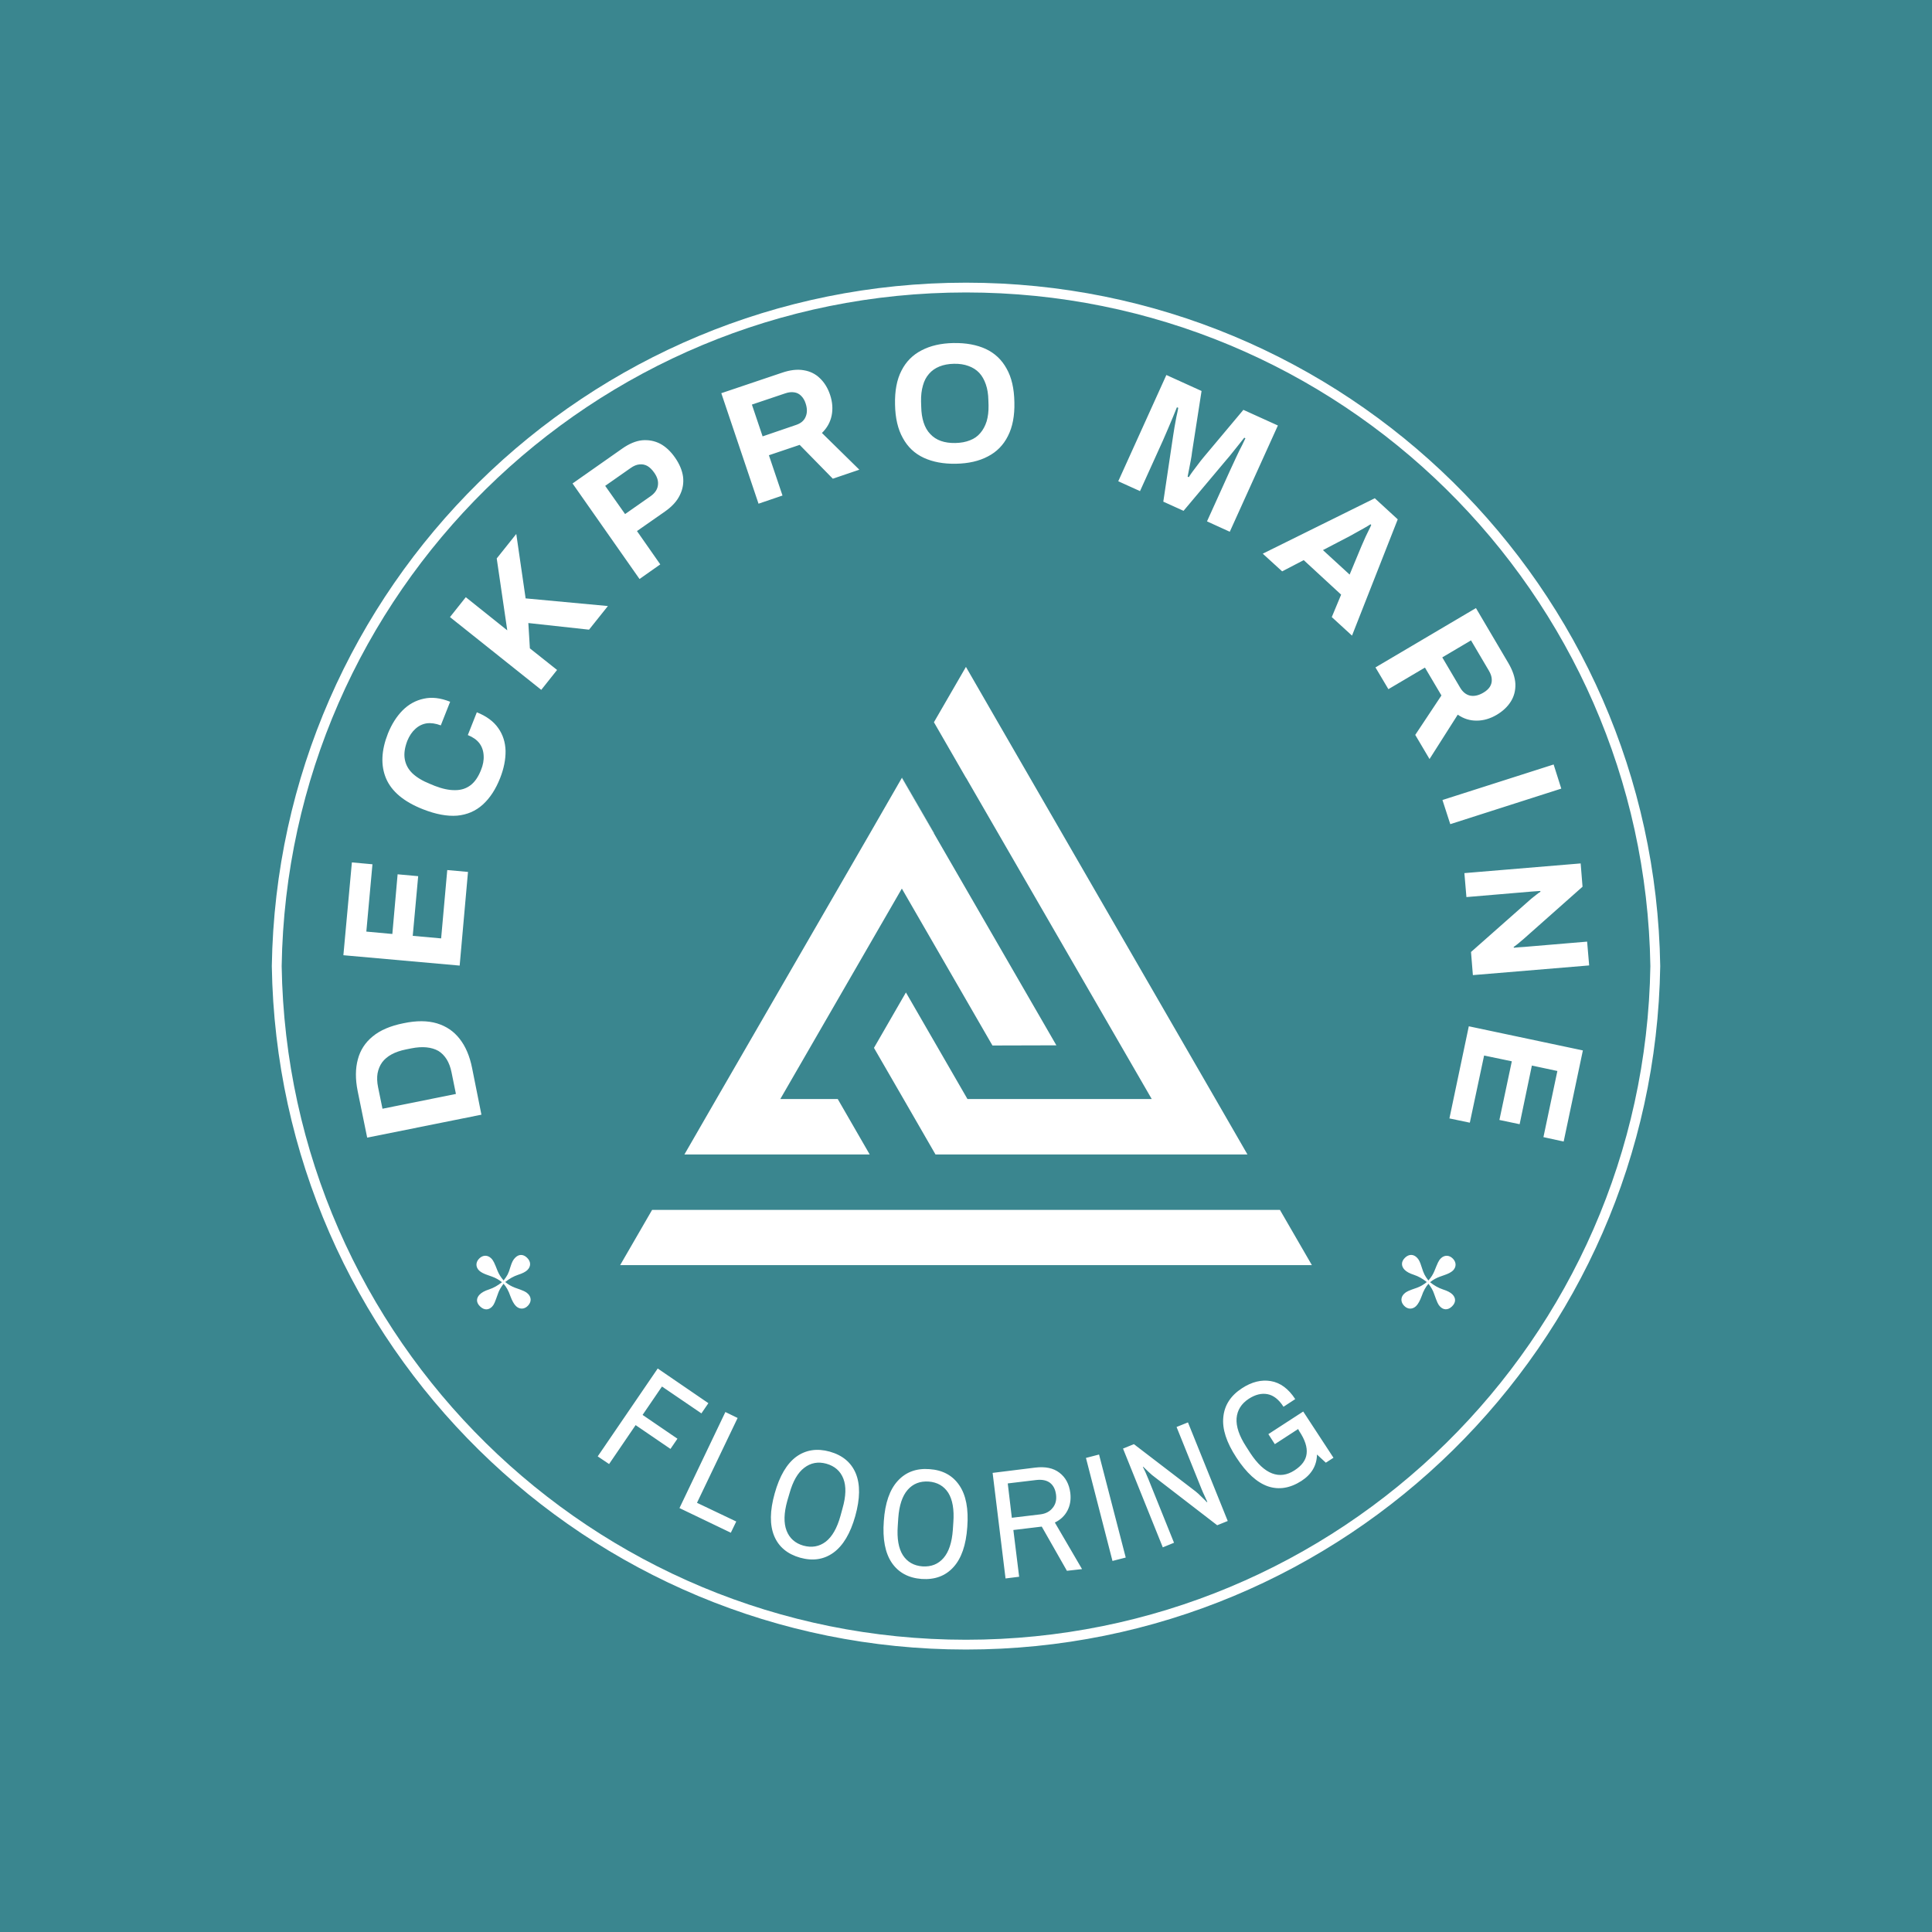
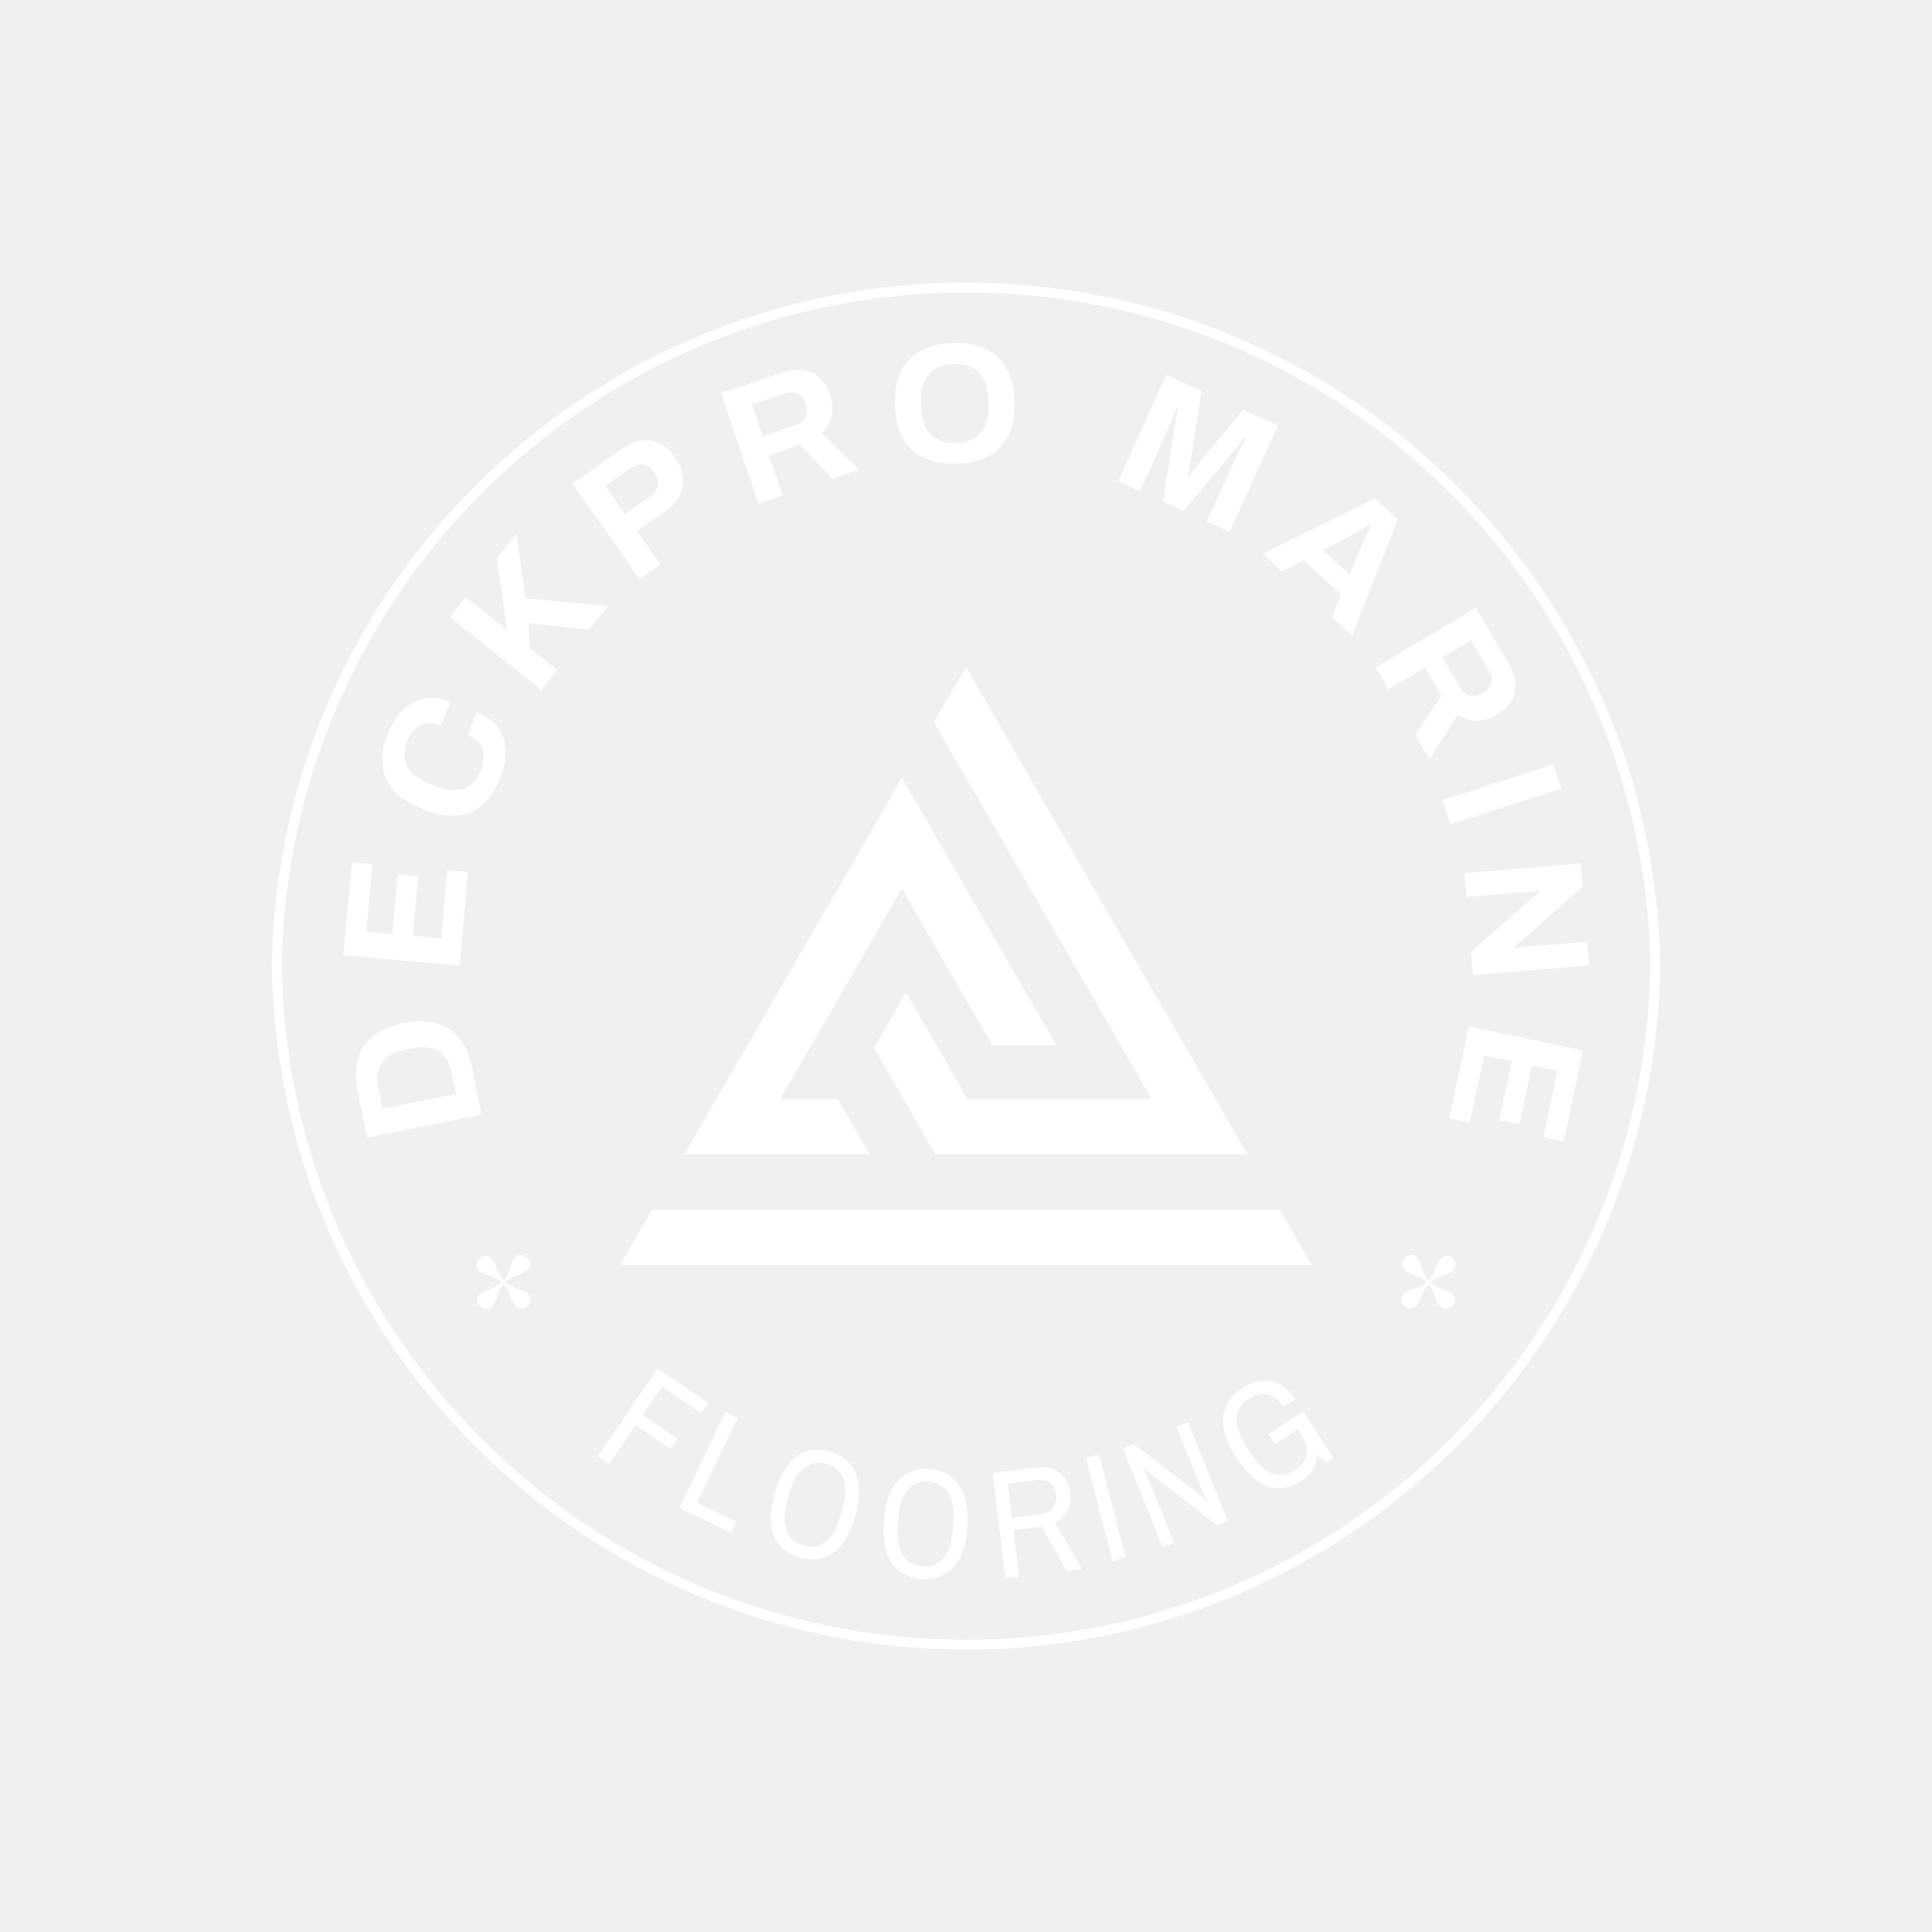
<svg xmlns="http://www.w3.org/2000/svg" version="1.1" viewBox="0 0 9.741 9.741">
  <g transform="matrix(0.8571429,0,0,0.8571429,3.126734,3.362451)">
-     <rect width="11.365" height="11.365" x="-3.648" y="-3.923" fill="#3a868f" />
    <g>
      <path d=" M -0.816 2.634 L -1.488 2.769 L -1.544 2.495 Q -1.565 2.39 -1.543 2.309 Q -1.522 2.228 -1.456 2.174 Q -1.39 2.119 -1.274 2.096 Q -1.16 2.072 -1.077 2.097 Q -0.995 2.122 -0.944 2.188 Q -0.892 2.254 -0.871 2.359 L -0.816 2.634 M -0.966 2.512 L -0.992 2.384 Q -1.001 2.34 -1.02 2.309 Q -1.04 2.277 -1.069 2.259 Q -1.099 2.242 -1.139 2.238 Q -1.179 2.234 -1.229 2.244 L -1.259 2.25 Q -1.309 2.26 -1.344 2.279 Q -1.379 2.298 -1.4 2.326 Q -1.42 2.354 -1.427 2.391 Q -1.433 2.427 -1.424 2.472 L -1.398 2.599 L -0.966 2.512 M -0.944 1.757 L -1.628 1.696 L -1.578 1.15 L -1.457 1.161 L -1.493 1.557 L -1.34 1.571 L -1.309 1.22 L -1.188 1.231 L -1.22 1.582 L -1.053 1.597 L -1.017 1.195 L -0.895 1.206 L -0.944 1.757 M -0.706 0.654 Q -0.745 0.753 -0.808 0.81 Q -0.871 0.867 -0.959 0.875 Q -1.047 0.882 -1.161 0.837 Q -1.328 0.771 -1.377 0.656 Q -1.425 0.542 -1.366 0.392 Q -1.333 0.31 -1.28 0.256 Q -1.226 0.202 -1.155 0.187 Q -1.085 0.171 -1 0.205 L -1.055 0.344 Q -1.1 0.327 -1.138 0.332 Q -1.176 0.338 -1.205 0.365 Q -1.234 0.391 -1.252 0.435 Q -1.275 0.495 -1.267 0.542 Q -1.259 0.59 -1.222 0.626 Q -1.184 0.662 -1.119 0.688 L -1.09 0.7 Q -1.023 0.726 -0.97 0.725 Q -0.918 0.725 -0.88 0.696 Q -0.843 0.668 -0.819 0.608 Q -0.8 0.562 -0.803 0.521 Q -0.805 0.48 -0.828 0.449 Q -0.851 0.419 -0.896 0.401 L -0.843 0.267 Q -0.758 0.301 -0.717 0.36 Q -0.676 0.418 -0.674 0.494 Q -0.673 0.57 -0.706 0.654 M -0.464 0.135 L -1.001 -0.293 L -0.908 -0.41 L -0.664 -0.215 L -0.726 -0.638 L -0.611 -0.782 L -0.556 -0.403 L -0.072 -0.358 L -0.183 -0.219 L -0.54 -0.258 L -0.531 -0.109 L -0.371 0.018 L -0.464 0.135 M 0.114 -0.517 L -0.28 -1.079 L 0.012 -1.284 Q 0.073 -1.327 0.129 -1.333 Q 0.186 -1.338 0.235 -1.313 Q 0.284 -1.287 0.323 -1.231 Q 0.362 -1.175 0.37 -1.119 Q 0.377 -1.062 0.351 -1.01 Q 0.326 -0.958 0.265 -0.915 L 0.099 -0.799 L 0.236 -0.603 L 0.114 -0.517 M 0.029 -0.899 L 0.179 -1.004 Q 0.217 -1.031 0.222 -1.067 Q 0.228 -1.104 0.2 -1.143 Q 0.181 -1.17 0.16 -1.182 Q 0.138 -1.194 0.113 -1.191 Q 0.089 -1.189 0.062 -1.17 L -0.088 -1.065 L 0.029 -0.899 M 0.814 -0.96 L 0.595 -1.61 L 0.951 -1.73 Q 1.023 -1.755 1.08 -1.745 Q 1.136 -1.736 1.175 -1.698 Q 1.215 -1.66 1.235 -1.6 Q 1.256 -1.537 1.244 -1.478 Q 1.232 -1.42 1.187 -1.376 L 1.407 -1.16 L 1.251 -1.107 L 1.056 -1.306 L 0.875 -1.245 L 0.955 -1.008 L 0.814 -0.96 M 0.838 -1.356 L 1.034 -1.423 Q 1.077 -1.437 1.091 -1.471 Q 1.106 -1.505 1.091 -1.55 Q 1.082 -1.578 1.064 -1.595 Q 1.047 -1.612 1.024 -1.615 Q 1 -1.619 0.971 -1.609 L 0.775 -1.543 L 0.838 -1.356 M 1.975 -1.195 Q 1.866 -1.193 1.786 -1.23 Q 1.706 -1.267 1.663 -1.346 Q 1.619 -1.424 1.617 -1.543 Q 1.614 -1.664 1.655 -1.743 Q 1.695 -1.822 1.773 -1.862 Q 1.851 -1.903 1.96 -1.905 Q 2.071 -1.907 2.151 -1.87 Q 2.23 -1.833 2.273 -1.755 Q 2.317 -1.678 2.319 -1.557 Q 2.322 -1.438 2.281 -1.358 Q 2.241 -1.278 2.163 -1.238 Q 2.086 -1.197 1.975 -1.195 M 1.972 -1.317 Q 2.021 -1.318 2.058 -1.333 Q 2.095 -1.347 2.119 -1.376 Q 2.143 -1.404 2.156 -1.445 Q 2.168 -1.486 2.167 -1.538 L 2.166 -1.569 Q 2.165 -1.622 2.151 -1.662 Q 2.137 -1.703 2.112 -1.73 Q 2.086 -1.757 2.049 -1.77 Q 2.012 -1.784 1.963 -1.783 Q 1.915 -1.782 1.878 -1.767 Q 1.841 -1.752 1.817 -1.724 Q 1.792 -1.696 1.781 -1.655 Q 1.769 -1.614 1.77 -1.561 L 1.771 -1.53 Q 1.772 -1.478 1.785 -1.438 Q 1.798 -1.397 1.824 -1.37 Q 1.85 -1.342 1.887 -1.329 Q 1.924 -1.316 1.972 -1.317 M 2.93 -1.092 L 3.213 -1.717 L 3.42 -1.623 L 3.364 -1.263 Q 3.362 -1.243 3.357 -1.217 Q 3.352 -1.191 3.347 -1.165 Q 3.342 -1.139 3.338 -1.119 L 3.345 -1.116 Q 3.354 -1.131 3.368 -1.15 Q 3.382 -1.169 3.399 -1.191 Q 3.416 -1.214 3.432 -1.233 L 3.666 -1.512 L 3.869 -1.42 L 3.586 -0.795 L 3.452 -0.856 L 3.586 -1.152 Q 3.605 -1.193 3.624 -1.234 Q 3.643 -1.275 3.659 -1.305 Q 3.674 -1.336 3.678 -1.345 L 3.671 -1.348 Q 3.664 -1.339 3.645 -1.315 Q 3.626 -1.291 3.605 -1.265 Q 3.584 -1.238 3.567 -1.219 L 3.314 -0.918 L 3.195 -0.972 L 3.253 -1.361 Q 3.256 -1.382 3.261 -1.411 Q 3.266 -1.44 3.272 -1.471 Q 3.279 -1.501 3.283 -1.524 L 3.275 -1.527 Q 3.265 -1.502 3.251 -1.468 Q 3.236 -1.433 3.221 -1.397 Q 3.205 -1.36 3.192 -1.33 L 3.058 -1.034 L 2.93 -1.092 M 3.78 -0.666 L 4.439 -0.992 L 4.574 -0.868 L 4.305 -0.184 L 4.186 -0.293 L 4.241 -0.425 L 4.021 -0.628 L 3.894 -0.562 L 3.78 -0.666 M 4.134 -0.687 L 4.291 -0.543 L 4.36 -0.709 Q 4.365 -0.719 4.371 -0.734 Q 4.378 -0.75 4.386 -0.768 Q 4.395 -0.786 4.403 -0.803 Q 4.412 -0.82 4.418 -0.835 L 4.414 -0.839 Q 4.397 -0.828 4.374 -0.815 Q 4.351 -0.802 4.329 -0.79 Q 4.307 -0.778 4.293 -0.77 L 4.134 -0.687 M 4.443 0.003 L 5.034 -0.346 L 5.225 -0.022 Q 5.263 0.043 5.266 0.1 Q 5.268 0.158 5.239 0.204 Q 5.21 0.25 5.156 0.282 Q 5.098 0.316 5.039 0.316 Q 4.979 0.317 4.927 0.281 L 4.761 0.542 L 4.677 0.4 L 4.831 0.168 L 4.734 0.004 L 4.519 0.131 L 4.443 0.003 M 4.836 -0.056 L 4.941 0.122 Q 4.964 0.161 5 0.169 Q 5.036 0.176 5.077 0.152 Q 5.103 0.137 5.116 0.117 Q 5.129 0.096 5.127 0.072 Q 5.126 0.049 5.11 0.022 L 5.005 -0.156 L 4.836 -0.056 M 4.837 0.783 L 5.491 0.574 L 5.536 0.716 L 4.883 0.925 L 4.837 0.783 M 4.966 1.213 L 5.65 1.156 L 5.661 1.293 L 5.316 1.599 Q 5.309 1.605 5.297 1.615 Q 5.286 1.625 5.274 1.634 Q 5.263 1.643 5.256 1.647 L 5.257 1.652 Q 5.274 1.65 5.29 1.649 Q 5.307 1.648 5.32 1.647 L 5.688 1.616 L 5.7 1.756 L 5.016 1.813 L 5.005 1.677 L 5.359 1.364 Q 5.372 1.353 5.388 1.341 Q 5.404 1.328 5.413 1.323 L 5.413 1.318 Q 5.398 1.319 5.383 1.32 Q 5.369 1.321 5.356 1.322 L 4.978 1.354 L 4.966 1.213 M 4.992 2.114 L 5.663 2.256 L 5.55 2.792 L 5.431 2.766 L 5.513 2.377 L 5.363 2.345 L 5.291 2.69 L 5.172 2.665 L 5.245 2.32 L 5.082 2.286 L 4.998 2.681 L 4.878 2.656 L 4.992 2.114" fill="#ffffff" fill-rule="nonzero" />
    </g>
    <g>
      <path d=" M 0.221 4.127 L 0.519 4.331 L 0.478 4.391 L 0.246 4.233 L 0.132 4.4 L 0.337 4.54 L 0.296 4.6 L 0.091 4.46 L -0.065 4.689 L -0.132 4.644 L 0.221 4.127 M 0.619 4.383 L 0.691 4.418 L 0.452 4.917 L 0.683 5.027 L 0.651 5.093 L 0.349 4.948 L 0.619 4.383 M 0.906 5.112 Q 0.866 5.015 0.909 4.862 Q 0.952 4.708 1.036 4.646 Q 1.121 4.585 1.233 4.616 Q 1.346 4.648 1.386 4.744 Q 1.426 4.841 1.383 4.995 Q 1.34 5.148 1.255 5.21 Q 1.171 5.271 1.059 5.24 Q 0.946 5.208 0.906 5.112 M 1.209 5.146 Q 1.266 5.102 1.296 4.994 L 1.308 4.95 Q 1.339 4.842 1.313 4.775 Q 1.287 4.708 1.213 4.687 Q 1.14 4.667 1.083 4.711 Q 1.026 4.754 0.996 4.862 L 0.983 4.906 Q 0.953 5.014 0.979 5.081 Q 1.005 5.148 1.078 5.169 Q 1.152 5.189 1.209 5.146 M 1.598 5.27 Q 1.539 5.183 1.551 5.024 Q 1.562 4.865 1.633 4.788 Q 1.704 4.71 1.82 4.719 Q 1.936 4.727 1.995 4.814 Q 2.054 4.9 2.042 5.059 Q 2.031 5.219 1.96 5.296 Q 1.89 5.373 1.773 5.365 Q 1.657 5.356 1.598 5.27 M 1.902 5.242 Q 1.949 5.188 1.957 5.076 L 1.96 5.031 Q 1.968 4.919 1.93 4.858 Q 1.891 4.798 1.815 4.792 Q 1.738 4.787 1.691 4.841 Q 1.644 4.895 1.636 5.007 L 1.633 5.053 Q 1.625 5.165 1.663 5.225 Q 1.702 5.285 1.778 5.291 Q 1.855 5.296 1.902 5.242 M 2.191 4.741 L 2.441 4.71 Q 2.531 4.699 2.584 4.74 Q 2.638 4.781 2.648 4.859 Q 2.655 4.917 2.631 4.963 Q 2.607 5.009 2.557 5.033 L 2.717 5.307 L 2.628 5.317 L 2.48 5.057 L 2.313 5.077 L 2.347 5.352 L 2.267 5.362 L 2.191 4.741 M 2.472 4.985 Q 2.519 4.979 2.544 4.947 Q 2.57 4.916 2.564 4.869 Q 2.558 4.822 2.528 4.799 Q 2.498 4.777 2.447 4.783 L 2.28 4.803 L 2.304 5.005 L 2.472 4.985 M 2.74 4.653 L 2.817 4.633 L 2.974 5.239 L 2.896 5.259 L 2.74 4.653 M 2.958 4.598 L 3.022 4.572 L 3.385 4.85 Q 3.398 4.86 3.421 4.883 Q 3.444 4.905 3.451 4.913 L 3.454 4.912 Q 3.45 4.902 3.439 4.879 Q 3.428 4.856 3.42 4.836 L 3.273 4.471 L 3.34 4.444 L 3.574 5.024 L 3.512 5.049 L 3.146 4.767 Q 3.13 4.756 3.107 4.734 Q 3.084 4.712 3.077 4.705 L 3.075 4.706 Q 3.079 4.714 3.09 4.737 Q 3.1 4.76 3.109 4.782 L 3.258 5.152 L 3.192 5.179 L 2.958 4.598 M 3.813 4.513 L 4.018 4.38 L 4.196 4.652 L 4.151 4.681 L 4.099 4.633 Q 4.097 4.73 4.008 4.788 Q 3.907 4.853 3.81 4.82 Q 3.713 4.786 3.625 4.651 Q 3.537 4.517 3.548 4.413 Q 3.558 4.308 3.658 4.243 Q 3.744 4.187 3.827 4.201 Q 3.911 4.215 3.971 4.307 L 3.902 4.352 Q 3.861 4.288 3.808 4.278 Q 3.755 4.268 3.698 4.305 Q 3.632 4.348 3.626 4.42 Q 3.621 4.492 3.682 4.586 L 3.707 4.625 Q 3.769 4.719 3.835 4.744 Q 3.901 4.769 3.967 4.726 Q 4.032 4.684 4.038 4.628 Q 4.045 4.571 3.995 4.496 L 3.988 4.483 L 3.851 4.572 L 3.813 4.513" fill="#ffffff" fill-rule="nonzero" />
    </g>
-     <g transform="matrix(1,0,0,1,0,0)" clip-path="url(#SvgjsClipPath30283)">
-       <g clip-path="url(#SvgjsClipPath30270437aab1e-8826-4b0b-a18f-cfec8d3b02fd)">
+     <g transform="matrix(1,0,0,1,0,0)" clip-path="url(#SvgjsClipPath30274)">
+       <g clip-path="url(#SvgjsClipPath3027069a208eb-8916-42ef-8664-70564cfa6809)">
        <path d=" M 1.658 0.652 L 1.846 0.977 L 1.845 0.978 L 1.657 0.653 L 1.658 0.652 Z" fill="#ffffff" transform="matrix(1,0,0,1,0,0)" fill-rule="nonzero" />
      </g>
-       <g clip-path="url(#SvgjsClipPath30270437aab1e-8826-4b0b-a18f-cfec8d3b02fd)">
+       <g clip-path="url(#SvgjsClipPath3027069a208eb-8916-42ef-8664-70564cfa6809)">
        <path d=" M 1.681 1.915 L 2.043 2.542 L 3.127 2.542 L 2.034 0.651 L 2.034 0.652 L 1.846 0.326 L 1.846 0.325 L 2.034 0 L 2.222 0.326 L 3.502 2.542 L 3.69 2.868 L 3.315 2.868 L 2.231 2.868 L 1.855 2.868 L 1.667 2.542 L 1.493 2.241 L 1.681 1.915 Z" fill="#ffffff" transform="matrix(1,0,0,1,0,0)" fill-rule="nonzero" />
      </g>
-       <g clip-path="url(#SvgjsClipPath30270437aab1e-8826-4b0b-a18f-cfec8d3b02fd)">
+       <g clip-path="url(#SvgjsClipPath3027069a208eb-8916-42ef-8664-70564cfa6809)">
        <path d=" M 0.566 2.542 L 1.47 0.978 L 1.657 0.653 L 1.845 0.978 L 2.566 2.226 L 2.19 2.227 L 1.657 1.304 L 0.942 2.542 L 1.28 2.542 L 1.468 2.868 L 0.754 2.868 L 0.378 2.868 L 0.566 2.542 Z" fill="#ffffff" transform="matrix(1,0,0,1,0,0)" fill-rule="nonzero" />
      </g>
-       <g clip-path="url(#SvgjsClipPath30270437aab1e-8826-4b0b-a18f-cfec8d3b02fd)">
+       <g clip-path="url(#SvgjsClipPath3027069a208eb-8916-42ef-8664-70564cfa6809)">
        <path d=" M 0.188 3.194 L 3.881 3.194 L 4.069 3.519 L 0 3.519 L 0.188 3.194 Z" fill="#ffffff" transform="matrix(1,0,0,1,0,0)" fill-rule="nonzero" />
      </g>
    </g>
    <g>
      <path d=" M -2.049 1.76 A 4.084 4.084 0 0 1 6.118 1.76 A 4.084 4.084 0 0 1 -2.049 1.76 Z M -1.999 1.76 A 4.034 4.034 0 0 0 6.068 1.76 A 4.034 4.034 0 0 0 -1.999 1.76 Z" fill="#ffffff" fill-rule="nonzero" />
    </g>
    <g>
      <path d=" M -2.041 1.76 A 4.076 4.076 0 0 1 6.11 1.76 A 4.076 4.076 0 0 1 -2.041 1.76 Z M -1.991 1.76 A 4.026 4.026 0 0 0 6.06 1.76 A 4.026 4.026 0 0 0 -1.991 1.76 Z" fill="#ffffff" fill-rule="nonzero" />
    </g>
    <g transform="matrix(-0.7198246,-0.694156,0.694156,-0.7198246,-3.727676,5.764223)">
-       <g clip-path="url(#SvgjsClipPath30284)">
+       <g clip-path="url(#SvgjsClipPath30275)">
        <path d=" M -0.7 3.855 C -0.667 3.855 -0.65 3.835 -0.65 3.806 C -0.65 3.79 -0.653 3.777 -0.667 3.749 C -0.687 3.711 -0.69 3.698 -0.694 3.663 C -0.669 3.665 -0.647 3.671 -0.629 3.679 C -0.583 3.7 -0.569 3.706 -0.55 3.706 C -0.523 3.706 -0.501 3.688 -0.501 3.655 C -0.501 3.624 -0.522 3.605 -0.55 3.605 C -0.565 3.605 -0.584 3.611 -0.607 3.622 L -0.629 3.632 C -0.649 3.641 -0.671 3.647 -0.694 3.649 C -0.69 3.618 -0.682 3.591 -0.669 3.566 C -0.656 3.542 -0.65 3.522 -0.65 3.505 C -0.65 3.478 -0.665 3.457 -0.7 3.457 C -0.736 3.457 -0.752 3.478 -0.752 3.505 C -0.752 3.522 -0.747 3.533 -0.724 3.584 C -0.715 3.602 -0.71 3.624 -0.707 3.649 C -0.732 3.647 -0.758 3.639 -0.785 3.625 C -0.812 3.612 -0.834 3.605 -0.851 3.605 C -0.878 3.605 -0.9 3.623 -0.9 3.655 C -0.9 3.688 -0.879 3.706 -0.851 3.706 C -0.833 3.706 -0.822 3.702 -0.772 3.679 C -0.754 3.671 -0.732 3.665 -0.707 3.663 C -0.711 3.694 -0.719 3.721 -0.732 3.746 C -0.745 3.77 -0.752 3.79 -0.752 3.806 C -0.752 3.834 -0.734 3.855 -0.7 3.855 Z" fill="#ffffff" transform="matrix(1,0,0,1,0,0)" fill-rule="nonzero" />
      </g>
    </g>
    <g transform="matrix(0.7198246,-0.694156,-0.694156,-0.7198246,3.859175,9.561402)">
-       <g clip-path="url(#SvgjsClipPath30285)">
+       <g clip-path="url(#SvgjsClipPath30276)">
        <path d=" M 4.77 3.855 C 4.803 3.855 4.821 3.835 4.821 3.806 C 4.821 3.79 4.817 3.777 4.803 3.749 C 4.784 3.711 4.78 3.698 4.776 3.663 C 4.802 3.665 4.823 3.671 4.841 3.679 C 4.888 3.7 4.901 3.706 4.92 3.706 C 4.947 3.706 4.969 3.688 4.969 3.655 C 4.969 3.624 4.948 3.605 4.92 3.605 C 4.905 3.605 4.886 3.611 4.863 3.622 L 4.841 3.632 C 4.821 3.641 4.8 3.647 4.776 3.649 C 4.78 3.618 4.788 3.591 4.801 3.566 C 4.814 3.542 4.821 3.522 4.821 3.505 C 4.821 3.478 4.805 3.457 4.77 3.457 C 4.735 3.457 4.719 3.478 4.719 3.505 C 4.719 3.522 4.723 3.533 4.746 3.584 C 4.755 3.602 4.76 3.624 4.763 3.649 C 4.738 3.647 4.712 3.639 4.685 3.625 C 4.658 3.612 4.636 3.605 4.619 3.605 C 4.592 3.605 4.57 3.623 4.57 3.655 C 4.57 3.688 4.592 3.706 4.619 3.706 C 4.637 3.706 4.649 3.702 4.698 3.679 C 4.716 3.671 4.738 3.665 4.763 3.663 C 4.759 3.694 4.751 3.721 4.738 3.746 C 4.725 3.77 4.719 3.79 4.719 3.806 C 4.719 3.834 4.736 3.855 4.77 3.855 Z" fill="#ffffff" transform="matrix(1,0,0,1,0,0)" fill-rule="nonzero" />
      </g>
    </g>
  </g>
  <defs>
-     <clipPath id="SvgjsClipPath30283">
+     <clipPath id="SvgjsClipPath30274">
      <path d=" M 0 0 h 4.069 v 3.519 h -4.069 Z" />
    </clipPath>
-     <clipPath id="SvgjsClipPath30270437aab1e-8826-4b0b-a18f-cfec8d3b02fd">
+     <clipPath id="SvgjsClipPath3027069a208eb-8916-42ef-8664-70564cfa6809">
      <path d=" M 0 0 L 4.069 0 L 4.069 3.519 L 0 3.519 Z" />
    </clipPath>
-     <clipPath id="SvgjsClipPath30284">
+     <clipPath id="SvgjsClipPath30275">
      <path d=" M -1.001 3.334 h 0.601 v 0.601 h -0.601 Z" />
    </clipPath>
-     <clipPath id="SvgjsClipPath30285">
+     <clipPath id="SvgjsClipPath30276">
      <path d=" M 4.469 3.334 h 0.601 v 0.601 h -0.601 Z" />
    </clipPath>
  </defs>
</svg>
